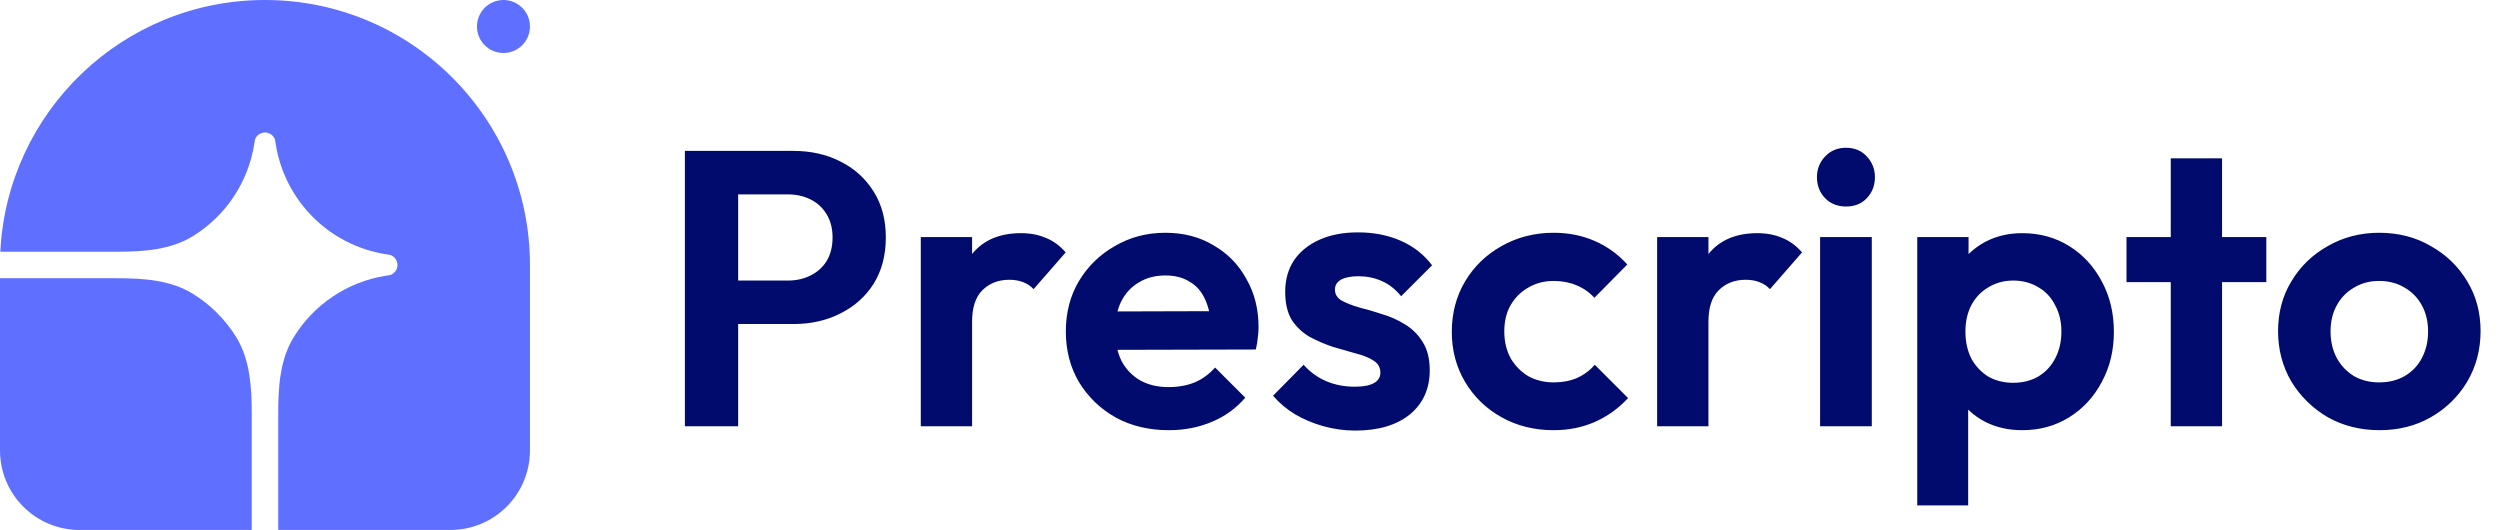
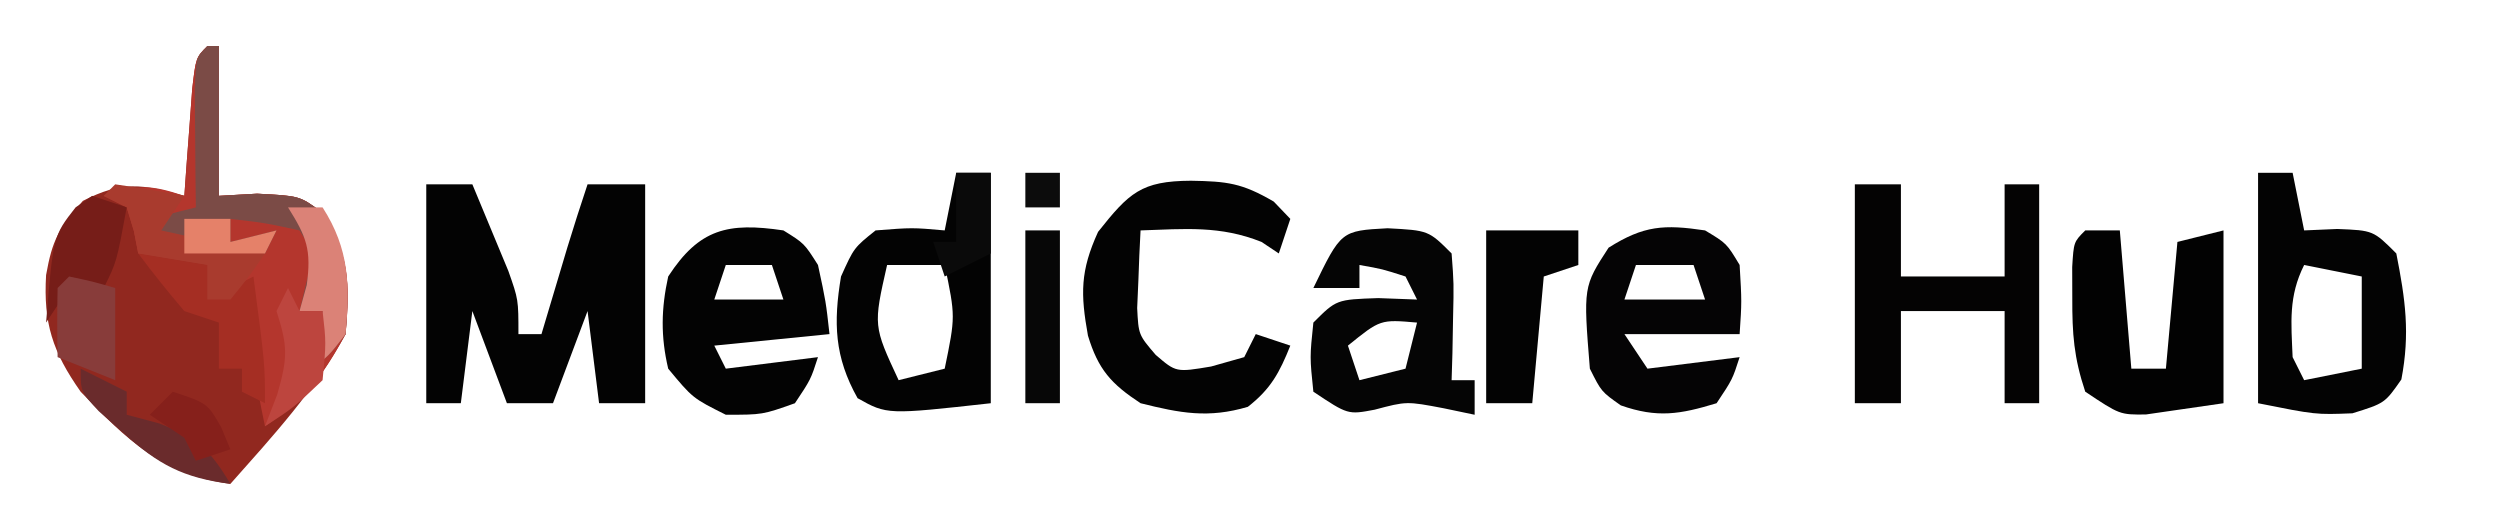
- <svg xmlns="http://www.w3.org/2000/svg" width="217" height="46" viewBox="0 0 217 46" fill="none">
-   <path d="M23 0C35.703 0 46 10.297 46 23V39.1C46 40.93 45.273 42.685 43.979 43.979C42.685 45.273 40.93 46 39.1 46H24.15V35.91C24.15 33.608 24.29 31.223 25.497 29.263C26.362 27.859 27.518 26.657 28.888 25.738C30.258 24.82 31.81 24.208 33.437 23.942L33.878 23.871C34.059 23.808 34.217 23.691 34.328 23.535C34.44 23.379 34.5 23.192 34.5 23C34.5 22.808 34.44 22.621 34.328 22.465C34.217 22.309 34.059 22.192 33.878 22.129L33.437 22.058C31.059 21.67 28.863 20.544 27.159 18.84C25.456 17.137 24.33 14.941 23.942 12.563L23.87 12.122C23.808 11.941 23.691 11.783 23.535 11.671C23.379 11.56 23.192 11.5 23 11.5C22.808 11.5 22.621 11.56 22.465 11.671C22.309 11.783 22.191 11.941 22.129 12.122L22.058 12.563C21.792 14.19 21.18 15.742 20.261 17.111C19.343 18.481 18.141 19.638 16.737 20.502C14.777 21.71 12.392 21.85 10.09 21.85H0.027C0.629 9.682 10.683 0 23 0Z" fill="#5F6FFF" />
-   <path d="M0 24.15H10.09C12.392 24.15 14.777 24.29 16.737 25.498C18.269 26.442 19.558 27.731 20.502 29.263C21.71 31.223 21.85 33.608 21.85 35.91V46H6.9C5.07 46 3.315 45.273 2.021 43.979C0.727 42.685 0 40.93 0 39.1L0 24.15ZM46 2.3C46 2.91 45.758 3.495 45.326 3.926C44.895 4.358 44.31 4.6 43.7 4.6C43.09 4.6 42.505 4.358 42.074 3.926C41.642 3.495 41.4 2.91 41.4 2.3C41.4 1.69 41.642 1.105 42.074 0.674C42.505 0.242 43.09 0 43.7 0C44.31 0 44.895 0.242 45.326 0.674C45.758 1.105 46 1.69 46 2.3Z" fill="#5F6FFF" />
-   <path d="M62.848 28.126V24.352H68.39C69.115 24.352 69.773 24.205 70.362 23.91C70.951 23.615 71.416 23.196 71.756 22.652C72.096 22.085 72.266 21.405 72.266 20.612C72.266 19.841 72.096 19.173 71.756 18.606C71.416 18.039 70.951 17.609 70.362 17.314C69.773 17.019 69.115 16.872 68.39 16.872H62.848V13.098H68.866C70.385 13.098 71.745 13.404 72.946 14.016C74.17 14.628 75.133 15.501 75.836 16.634C76.539 17.745 76.89 19.071 76.89 20.612C76.89 22.153 76.539 23.491 75.836 24.624C75.133 25.735 74.17 26.596 72.946 27.208C71.745 27.82 70.385 28.126 68.866 28.126H62.848ZM59.448 37V13.098H64.072V37H59.448ZM79.923 37V20.578H84.377V37H79.923ZM84.377 27.922L82.643 26.766C82.847 24.749 83.436 23.162 84.411 22.006C85.386 20.827 86.791 20.238 88.627 20.238C89.421 20.238 90.135 20.374 90.769 20.646C91.404 20.895 91.982 21.315 92.503 21.904L89.715 25.1C89.466 24.828 89.16 24.624 88.797 24.488C88.457 24.352 88.061 24.284 87.607 24.284C86.655 24.284 85.873 24.59 85.261 25.202C84.672 25.791 84.377 26.698 84.377 27.922ZM101.457 37.34C99.734 37.34 98.204 36.977 96.867 36.252C95.529 35.504 94.464 34.484 93.671 33.192C92.9 31.9 92.515 30.427 92.515 28.772C92.515 27.14 92.889 25.689 93.637 24.42C94.407 23.128 95.45 22.108 96.765 21.36C98.079 20.589 99.541 20.204 101.151 20.204C102.738 20.204 104.132 20.567 105.333 21.292C106.557 21.995 107.509 22.969 108.189 24.216C108.892 25.44 109.243 26.834 109.243 28.398C109.243 28.693 109.22 28.999 109.175 29.316C109.152 29.611 109.096 29.951 109.005 30.336L95.201 30.37V27.038L106.931 27.004L105.129 28.398C105.084 27.423 104.902 26.607 104.585 25.95C104.29 25.293 103.848 24.794 103.259 24.454C102.692 24.091 101.99 23.91 101.151 23.91C100.267 23.91 99.496 24.114 98.839 24.522C98.181 24.907 97.671 25.463 97.309 26.188C96.969 26.891 96.799 27.729 96.799 28.704C96.799 29.701 96.98 30.574 97.343 31.322C97.728 32.047 98.272 32.614 98.975 33.022C99.677 33.407 100.494 33.6 101.423 33.6C102.262 33.6 103.021 33.464 103.701 33.192C104.381 32.897 104.97 32.467 105.469 31.9L108.087 34.518C107.294 35.447 106.319 36.15 105.163 36.626C104.03 37.102 102.794 37.34 101.457 37.34ZM117.641 37.374C116.712 37.374 115.794 37.249 114.887 37C114.003 36.751 113.187 36.411 112.439 35.98C111.691 35.527 111.045 34.983 110.501 34.348L113.153 31.662C113.72 32.297 114.377 32.773 115.125 33.09C115.873 33.407 116.701 33.566 117.607 33.566C118.333 33.566 118.877 33.464 119.239 33.26C119.625 33.056 119.817 32.75 119.817 32.342C119.817 31.889 119.613 31.537 119.205 31.288C118.82 31.039 118.31 30.835 117.675 30.676C117.041 30.495 116.372 30.302 115.669 30.098C114.989 29.871 114.332 29.588 113.697 29.248C113.063 28.885 112.541 28.398 112.133 27.786C111.748 27.151 111.555 26.335 111.555 25.338C111.555 24.295 111.805 23.389 112.303 22.618C112.825 21.847 113.561 21.247 114.513 20.816C115.465 20.385 116.587 20.17 117.879 20.17C119.239 20.17 120.463 20.408 121.551 20.884C122.662 21.36 123.58 22.074 124.305 23.026L121.619 25.712C121.121 25.1 120.554 24.658 119.919 24.386C119.307 24.114 118.639 23.978 117.913 23.978C117.256 23.978 116.746 24.08 116.383 24.284C116.043 24.488 115.873 24.771 115.873 25.134C115.873 25.542 116.066 25.859 116.451 26.086C116.859 26.313 117.381 26.517 118.015 26.698C118.65 26.857 119.307 27.049 119.987 27.276C120.69 27.48 121.347 27.775 121.959 28.16C122.594 28.545 123.104 29.055 123.489 29.69C123.897 30.325 124.101 31.141 124.101 32.138C124.101 33.747 123.523 35.028 122.367 35.98C121.211 36.909 119.636 37.374 117.641 37.374ZM134.857 37.34C133.179 37.34 131.672 36.966 130.335 36.218C128.997 35.47 127.943 34.45 127.173 33.158C126.402 31.866 126.017 30.415 126.017 28.806C126.017 27.174 126.402 25.712 127.173 24.42C127.943 23.128 128.997 22.108 130.335 21.36C131.695 20.589 133.202 20.204 134.857 20.204C136.149 20.204 137.339 20.442 138.427 20.918C139.515 21.394 140.455 22.074 141.249 22.958L138.393 25.848C137.962 25.372 137.441 25.009 136.829 24.76C136.239 24.511 135.582 24.386 134.857 24.386C134.041 24.386 133.304 24.579 132.647 24.964C132.012 25.327 131.502 25.837 131.117 26.494C130.754 27.129 130.573 27.888 130.573 28.772C130.573 29.633 130.754 30.404 131.117 31.084C131.502 31.741 132.012 32.263 132.647 32.648C133.304 33.011 134.041 33.192 134.857 33.192C135.605 33.192 136.273 33.067 136.863 32.818C137.475 32.546 137.996 32.161 138.427 31.662L141.317 34.552C140.478 35.459 139.515 36.15 138.427 36.626C137.339 37.102 136.149 37.34 134.857 37.34ZM143.839 37V20.578H148.293V37H143.839ZM148.293 27.922L146.559 26.766C146.763 24.749 147.353 23.162 148.327 22.006C149.302 20.827 150.707 20.238 152.543 20.238C153.337 20.238 154.051 20.374 154.685 20.646C155.32 20.895 155.898 21.315 156.419 21.904L153.631 25.1C153.382 24.828 153.076 24.624 152.713 24.488C152.373 24.352 151.977 24.284 151.523 24.284C150.571 24.284 149.789 24.59 149.177 25.202C148.588 25.791 148.293 26.698 148.293 27.922ZM157.984 37V20.578H162.472V37H157.984ZM160.228 17.926C159.502 17.926 158.902 17.688 158.426 17.212C157.95 16.713 157.712 16.101 157.712 15.376C157.712 14.673 157.95 14.073 158.426 13.574C158.902 13.075 159.502 12.826 160.228 12.826C160.976 12.826 161.576 13.075 162.03 13.574C162.506 14.073 162.744 14.673 162.744 15.376C162.744 16.101 162.506 16.713 162.03 17.212C161.576 17.688 160.976 17.926 160.228 17.926ZM175.529 37.34C174.351 37.34 173.285 37.102 172.333 36.626C171.381 36.127 170.622 35.459 170.055 34.62C169.489 33.781 169.183 32.818 169.137 31.73V25.916C169.183 24.828 169.489 23.865 170.055 23.026C170.645 22.165 171.404 21.485 172.333 20.986C173.285 20.487 174.351 20.238 175.529 20.238C177.048 20.238 178.408 20.612 179.609 21.36C180.811 22.108 181.751 23.128 182.431 24.42C183.134 25.712 183.485 27.174 183.485 28.806C183.485 30.415 183.134 31.866 182.431 33.158C181.751 34.45 180.811 35.47 179.609 36.218C178.408 36.966 177.048 37.34 175.529 37.34ZM174.747 33.226C175.563 33.226 176.289 33.045 176.923 32.682C177.558 32.297 178.045 31.775 178.385 31.118C178.748 30.438 178.929 29.656 178.929 28.772C178.929 27.911 178.748 27.151 178.385 26.494C178.045 25.814 177.558 25.293 176.923 24.93C176.289 24.545 175.563 24.352 174.747 24.352C173.954 24.352 173.24 24.545 172.605 24.93C171.971 25.293 171.472 25.814 171.109 26.494C170.769 27.151 170.599 27.911 170.599 28.772C170.599 29.656 170.769 30.438 171.109 31.118C171.472 31.775 171.959 32.297 172.571 32.682C173.206 33.045 173.931 33.226 174.747 33.226ZM166.417 43.868V20.578H170.871V24.896L170.123 28.874L170.837 32.852V43.868H166.417ZM188.421 37V13.744H192.875V37H188.421ZM184.579 24.488V20.578H196.717V24.488H184.579ZM206.542 37.34C204.887 37.34 203.391 36.966 202.054 36.218C200.739 35.447 199.685 34.416 198.892 33.124C198.121 31.809 197.736 30.347 197.736 28.738C197.736 27.129 198.121 25.689 198.892 24.42C199.662 23.128 200.716 22.108 202.054 21.36C203.391 20.589 204.876 20.204 206.508 20.204C208.185 20.204 209.681 20.589 210.996 21.36C212.333 22.108 213.387 23.128 214.158 24.42C214.928 25.689 215.314 27.129 215.314 28.738C215.314 30.347 214.928 31.809 214.158 33.124C213.387 34.416 212.333 35.447 210.996 36.218C209.681 36.966 208.196 37.34 206.542 37.34ZM206.508 33.192C207.346 33.192 208.083 33.011 208.718 32.648C209.375 32.263 209.874 31.741 210.214 31.084C210.576 30.404 210.758 29.633 210.758 28.772C210.758 27.911 210.576 27.151 210.214 26.494C209.851 25.837 209.352 25.327 208.718 24.964C208.083 24.579 207.346 24.386 206.508 24.386C205.692 24.386 204.966 24.579 204.332 24.964C203.697 25.327 203.198 25.837 202.836 26.494C202.473 27.151 202.292 27.911 202.292 28.772C202.292 29.633 202.473 30.404 202.836 31.084C203.198 31.741 203.697 32.263 204.332 32.648C204.966 33.011 205.692 33.192 206.508 33.192Z" fill="#000B6D" />
+ <svg xmlns="http://www.w3.org/2000/svg" version="1.1" width="217" height="46">
+   <path d="M0 0 C0.33 0 0.66 0 1 0 C1 4.29 1 8.58 1 13 C2.093 12.938 3.186 12.876 4.312 12.812 C8 13 8 13 9.875 14.375 C12.369 17.977 12.364 20.636 12 25 C9.374 29.847 5.647 33.89 2 38 C-3.883 37.211 -6.999 34.183 -11 30 C-13.447 26.515 -14.24 24.055 -14 19.875 C-13.449 16.79 -12.948 15.939 -10.812 13.438 C-7.367 11.676 -5.666 11.977 -2 13 C-1.939 12.145 -1.879 11.291 -1.816 10.41 C-1.733 9.305 -1.649 8.201 -1.562 7.062 C-1.481 5.96 -1.4 4.858 -1.316 3.723 C-1 1 -1 1 0 0 Z " fill="#91281F" transform="translate(18,4)" />
+   <path d="M0 0 C1.32 0 2.64 0 4 0 C4.673 1.601 5.338 3.206 6 4.812 C6.371 5.706 6.742 6.599 7.125 7.52 C8 10 8 10 8 13 C8.66 13 9.32 13 10 13 C10.205 12.313 10.41 11.626 10.621 10.918 C10.891 10.017 11.16 9.116 11.438 8.188 C11.704 7.294 11.971 6.401 12.246 5.48 C12.804 3.645 13.393 1.82 14 0 C15.65 0 17.3 0 19 0 C19 6.27 19 12.54 19 19 C17.68 19 16.36 19 15 19 C14.67 16.36 14.34 13.72 14 11 C13.01 13.64 12.02 16.28 11 19 C9.68 19 8.36 19 7 19 C6.01 16.36 5.02 13.72 4 11 C3.67 13.64 3.34 16.28 3 19 C2.01 19 1.02 19 0 19 C0 12.73 0 6.46 0 0 Z " fill="#030303" transform="translate(37,16)" />
+   <path d="M0 0 C0.33 0 0.66 0 1 0 C1 4.29 1 8.58 1 13 C2.093 12.938 3.186 12.876 4.312 12.812 C8 13 8 13 9.875 14.375 C12.369 17.977 12.364 20.636 12 25 C9.973 28.704 8.52 30.654 5 33 C4.156 29.02 3.553 25.03 3 21 C2.01 21.33 1.02 21.66 0 22 C0 21.01 0 20.02 0 19 C-1.98 18.67 -3.96 18.34 -6 18 C-6.124 17.361 -6.247 16.721 -6.375 16.062 C-6.581 15.382 -6.787 14.701 -7 14 C-7.66 13.67 -8.32 13.34 -9 13 C-5.99 12.066 -5.133 11.956 -2 13 C-1.939 12.145 -1.879 11.291 -1.816 10.41 C-1.733 9.305 -1.649 8.201 -1.562 7.062 C-1.481 5.96 -1.4 4.858 -1.316 3.723 C-1 1 -1 1 0 0 Z " fill="#B4362D" transform="translate(18,4)" />
+   <path d="M0 0 C1.32 0 2.64 0 4 0 C4 2.64 4 5.28 4 8 C6.97 8 9.94 8 13 8 C13 5.36 13 2.72 13 0 C13.99 0 14.98 0 16 0 C16 6.27 16 12.54 16 19 C15.01 19 14.02 19 13 19 C13 16.36 13 13.72 13 11 C10.03 11 7.06 11 4 11 C4 13.64 4 16.28 4 19 C2.68 19 1.36 19 0 19 C0 12.73 0 6.46 0 0 Z " fill="#040303" transform="translate(161,16)" />
+   <path d="M0 0 C0.99 0 1.98 0 3 0 C3 6.6 3 13.2 3 20 C-6 21 -6 21 -8.562 19.562 C-10.575 15.974 -10.668 13.023 -10 9 C-8.875 6.5 -8.875 6.5 -7 5 C-3.812 4.75 -3.812 4.75 -1 5 C-0.67 3.35 -0.34 1.7 0 0 Z M-6 8 C-7.2 13.282 -7.2 13.282 -5 18 C-3.68 17.67 -2.36 17.34 -1 17 C-0.066 12.469 -0.066 12.469 -1 8 C-2.65 8 -4.3 8 -6 8 Z " fill="#030303" transform="translate(83,15)" />
+   <path d="M0 0 C3.14 0.056 4.421 0.193 7.188 1.812 C7.662 2.308 8.136 2.803 8.625 3.312 C8.295 4.303 7.965 5.293 7.625 6.312 C7.13 5.982 6.635 5.652 6.125 5.312 C2.534 3.876 -0.52 4.184 -4.375 4.312 C-4.456 5.749 -4.514 7.187 -4.562 8.625 C-4.597 9.426 -4.632 10.226 -4.668 11.051 C-4.551 13.375 -4.551 13.375 -3.059 15.117 C-1.293 16.635 -1.293 16.635 1.75 16.125 C3.173 15.723 3.173 15.723 4.625 15.312 C4.955 14.652 5.285 13.992 5.625 13.312 C6.615 13.643 7.605 13.973 8.625 14.312 C7.693 16.643 6.935 18.071 4.938 19.625 C1.512 20.643 -0.933 20.173 -4.375 19.312 C-6.93 17.632 -8.051 16.382 -8.941 13.445 C-9.591 9.824 -9.616 7.84 -8.062 4.438 C-5.37 1.047 -4.321 0.022 0 0 Z " fill="#030303" transform="translate(103.375,15.6875)" />
+   <path d="M0 0 C0.99 0 1.98 0 3 0 C3.33 1.65 3.66 3.3 4 5 C4.949 4.959 5.897 4.918 6.875 4.875 C10 5 10 5 12 7 C12.789 11.011 13.204 13.934 12.438 17.938 C11 20 11 20 8.188 20.875 C5 21 5 21 0 20 C0 13.4 0 6.8 0 0 Z M4 8 C2.63 10.739 2.874 12.971 3 16 C3.33 16.66 3.66 17.32 4 18 C5.65 17.67 7.3 17.34 9 17 C9 14.36 9 11.72 9 9 C7.35 8.67 5.7 8.34 4 8 Z " fill="#030303" transform="translate(196,15)" />
+   <path d="M0 0 C3.562 0.188 3.562 0.188 5.562 2.188 C5.758 4.789 5.758 4.789 5.688 7.812 C5.669 8.815 5.651 9.818 5.633 10.852 C5.598 12.008 5.598 12.008 5.562 13.188 C6.223 13.188 6.883 13.188 7.562 13.188 C7.562 14.178 7.562 15.168 7.562 16.188 C6.676 16.002 5.789 15.816 4.875 15.625 C1.654 15.013 1.654 15.013 -1.125 15.75 C-3.438 16.188 -3.438 16.188 -6.438 14.188 C-6.75 11.188 -6.75 11.188 -6.438 8.188 C-4.438 6.188 -4.438 6.188 -0.812 6.062 C0.858 6.124 0.858 6.124 2.562 6.188 C2.232 5.527 1.903 4.867 1.562 4.188 C-0.462 3.535 -0.462 3.535 -2.438 3.188 C-2.438 3.848 -2.438 4.508 -2.438 5.188 C-3.757 5.188 -5.077 5.188 -6.438 5.188 C-4.034 0.22 -4.034 0.22 0 0 Z M-3.438 10.188 C-3.107 11.178 -2.777 12.168 -2.438 13.188 C-1.117 12.857 0.203 12.527 1.562 12.188 C1.893 10.867 2.223 9.547 2.562 8.188 C-0.622 7.91 -0.622 7.91 -3.438 10.188 Z " fill="#050505" transform="translate(120.4375,19.8125)" />
+   <path d="M0 0 C1.812 1.125 1.812 1.125 3 3 C3.688 6.188 3.688 6.188 4 9 C0.7 9.33 -2.6 9.66 -6 10 C-5.67 10.66 -5.34 11.32 -5 12 C-2.36 11.67 0.28 11.34 3 11 C2.375 12.938 2.375 12.938 1 15 C-1.812 16 -1.812 16 -5 16 C-7.875 14.562 -7.875 14.562 -10 12 C-10.659 9.199 -10.615 6.807 -10 4 C-7.302 -0.15 -4.809 -0.716 0 0 Z M-5 3 C-5.33 3.99 -5.66 4.98 -6 6 C-4.02 6 -2.04 6 0 6 C-0.33 5.01 -0.66 4.02 -1 3 C-2.32 3 -3.64 3 -5 3 Z " fill="#030303" transform="translate(68,20)" />
+   <path d="M0 0 C1.875 1.125 1.875 1.125 3 3 C3.188 6.188 3.188 6.188 3 9 C-0.3 9 -3.6 9 -7 9 C-6.01 10.485 -6.01 10.485 -5 12 C-2.36 11.67 0.28 11.34 3 11 C2.375 12.938 2.375 12.938 1 15 C-2.185 15.969 -4.148 16.299 -7.312 15.188 C-9 14 -9 14 -10 12 C-10.574 4.883 -10.574 4.883 -8.375 1.5 C-5.316 -0.432 -3.557 -0.53 0 0 Z M-6 3 C-6.33 3.99 -6.66 4.98 -7 6 C-4.69 6 -2.38 6 0 6 C-0.33 5.01 -0.66 4.02 -1 3 C-2.65 3 -4.3 3 -6 3 Z " fill="#050405" transform="translate(148,20)" />
+   <path d="M0 0 C0.99 0 1.98 0 3 0 C3.33 3.96 3.66 7.92 4 12 C4.99 12 5.98 12 7 12 C7.33 8.37 7.66 4.74 8 1 C9.32 0.67 10.64 0.34 12 0 C12 4.95 12 9.9 12 15 C10.577 15.206 9.154 15.412 7.688 15.625 C6.887 15.741 6.086 15.857 5.262 15.977 C3 16 3 16 0 14 C-0.993 11.021 -1.134 8.984 -1.125 5.875 C-1.128 4.986 -1.13 4.096 -1.133 3.18 C-1 1 -1 1 0 0 Z " fill="#020202" transform="translate(181,20)" />
+   <path d="M0 0 C0.33 0 0.66 0 1 0 C1 4.29 1 8.58 1 13 C2.093 12.938 3.186 12.876 4.312 12.812 C8 13 8 13 9.875 14.375 C12.349 17.948 12.303 20.681 12 25 C10.5 26.938 10.5 26.938 9 28 C9.33 26.35 9.66 24.7 10 23 C9.34 23 8.68 23 8 23 C8.186 22.216 8.371 21.433 8.562 20.625 C9.26 18.029 9.26 18.029 8 16 C4.971 15.342 4.971 15.342 2 15 C2 15.66 2 16.32 2 17 C3.32 16.67 4.64 16.34 6 16 C5.67 16.66 5.34 17.32 5 18 C-1.523 18.369 -1.523 18.369 -3.938 16.5 C-4.288 16.005 -4.639 15.51 -5 15 C-3.68 14.67 -2.36 14.34 -1 14 C-1.012 13.073 -1.023 12.146 -1.035 11.191 C-1.044 9.994 -1.053 8.796 -1.062 7.562 C-1.074 6.368 -1.086 5.173 -1.098 3.941 C-1 1 -1 1 0 0 Z " fill="#7B4B46" transform="translate(18,4)" />
+   <path d="M0 0 C2.64 0 5.28 0 8 0 C8 0.99 8 1.98 8 3 C7.01 3.33 6.02 3.66 5 4 C4.67 7.63 4.34 11.26 4 15 C2.68 15 1.36 15 0 15 C0 10.05 0 5.1 0 0 Z " fill="#030303" transform="translate(129,20)" />
+   <path d="M0 0 C0.99 0 1.98 0 3 0 C3 4.95 3 9.9 3 15 C2.01 15 1.02 15 0 15 C0 10.05 0 5.1 0 0 Z " fill="#070707" transform="translate(89,20)" />
+   <path d="M0 0 C2.97 0.495 2.97 0.495 6 1 C6 1.99 6 2.98 6 4 C7.32 3.34 8.64 2.68 10 2 C11 9.625 11 9.625 11 13 C10.34 12.67 9.68 12.34 9 12 C9 11.34 9 10.68 9 10 C8.34 10 7.68 10 7 10 C7 8.68 7 7.36 7 6 C6.01 5.67 5.02 5.34 4 5 C2.614 3.377 1.274 1.713 0 0 Z " fill="#A52E23" transform="translate(12,22)" />
+   <path d="M0 0 C2.007 0.287 4.009 0.619 6 1 C5.01 2.485 5.01 2.485 4 4 C8.455 4.99 8.455 4.99 13 6 C11.625 8 11.625 8 10 10 C9.34 10 8.68 10 8 10 C8 9.01 8 8.02 8 7 C5.03 6.505 5.03 6.505 2 6 C1.876 5.361 1.752 4.721 1.625 4.062 C1.316 3.042 1.316 3.042 1 2 C0.34 1.67 -0.32 1.34 -1 1 C-0.67 0.67 -0.34 0.34 0 0 Z " fill="#A93B2E" transform="translate(10,16)" />
+   <path d="M0 0 C0.99 0.33 1.98 0.66 3 1 C2.125 5.75 2.125 5.75 1 8 C0.01 8 -0.98 8 -2 8 C-2.66 8.99 -3.32 9.98 -4 11 C-3.385 3.492 -3.385 3.492 -1.438 1 C-0.963 0.67 -0.489 0.34 0 0 Z " fill="#761D18" transform="translate(8,17)" />
+   <path d="M0 0 C2.062 0.438 2.062 0.438 4 1 C4 3.64 4 6.28 4 9 C1.525 8.01 1.525 8.01 -1 7 C-1.043 5 -1.041 3 -1 1 C-0.67 0.67 -0.34 0.34 0 0 Z " fill="#883C3A" transform="translate(6,24)" />
+   <path d="M0 0 C0.99 0 1.98 0 3 0 C5.33 3.64 5.386 6.751 5 11 C3.5 12.938 3.5 12.938 2 14 C2.33 12.35 2.66 10.7 3 9 C2.34 9 1.68 9 1 9 C1.206 8.258 1.413 7.515 1.625 6.75 C2.044 3.677 1.619 2.572 0 0 Z " fill="#DB8277" transform="translate(25,18)" />
+   <path d="M0 0 C1.98 0.99 1.98 0.99 4 2 C4 2.66 4 3.32 4 4 C4.928 4.247 5.856 4.495 6.812 4.75 C10.165 6.065 11.188 6.98 13 10 C8.891 9.475 6.745 8.332 3.688 5.562 C2.99 4.945 2.293 4.328 1.574 3.691 C0 2 0 2 0 0 Z " fill="#6A2B2C" transform="translate(7,32)" />
+   <path d="M0 0 C0.99 0 1.98 0 3 0 C3 2.31 3 4.62 3 7 C1.02 7.99 1.02 7.99 -1 9 C-1.33 8.01 -1.66 7.02 -2 6 C-1.34 6 -0.68 6 0 6 C0 4.02 0 2.04 0 0 Z " fill="#0A0A0A" transform="translate(83,15)" />
+   <path d="M0 0 C0.33 0.66 0.66 1.32 1 2 C1.66 2 2.32 2 3 2 C3.312 4.75 3.312 4.75 3 8 C0.5 10.375 0.5 10.375 -2 12 C-1.649 11.092 -1.299 10.185 -0.938 9.25 C-0.006 6.02 -0.02 5.049 -1 2 C-0.67 1.34 -0.34 0.68 0 0 Z " fill="#BD453E" transform="translate(25,25)" />
+   <path d="M0 0 C3 1 3 1 4.188 3.062 C4.456 3.702 4.724 4.341 5 5 C4.01 5.33 3.02 5.66 2 6 C1.67 5.34 1.34 4.68 1 4 C0.01 3.34 -0.98 2.68 -2 2 C-1.34 1.34 -0.68 0.68 0 0 Z " fill="#86201B" transform="translate(15,34)" />
+   <path d="M0 0 C1.32 0 2.64 0 4 0 C4 0.66 4 1.32 4 2 C5.32 1.67 6.64 1.34 8 1 C7.67 1.66 7.34 2.32 7 3 C4.69 3 2.38 3 0 3 C0 2.01 0 1.02 0 0 Z " fill="#E58169" transform="translate(16,19)" />
+   <path d="M0 0 C0.99 0 1.98 0 3 0 C3 0.99 3 1.98 3 3 C2.01 3 1.02 3 0 3 C0 2.01 0 1.02 0 0 Z " fill="#0C0C0C" transform="translate(89,15)" />
</svg>
